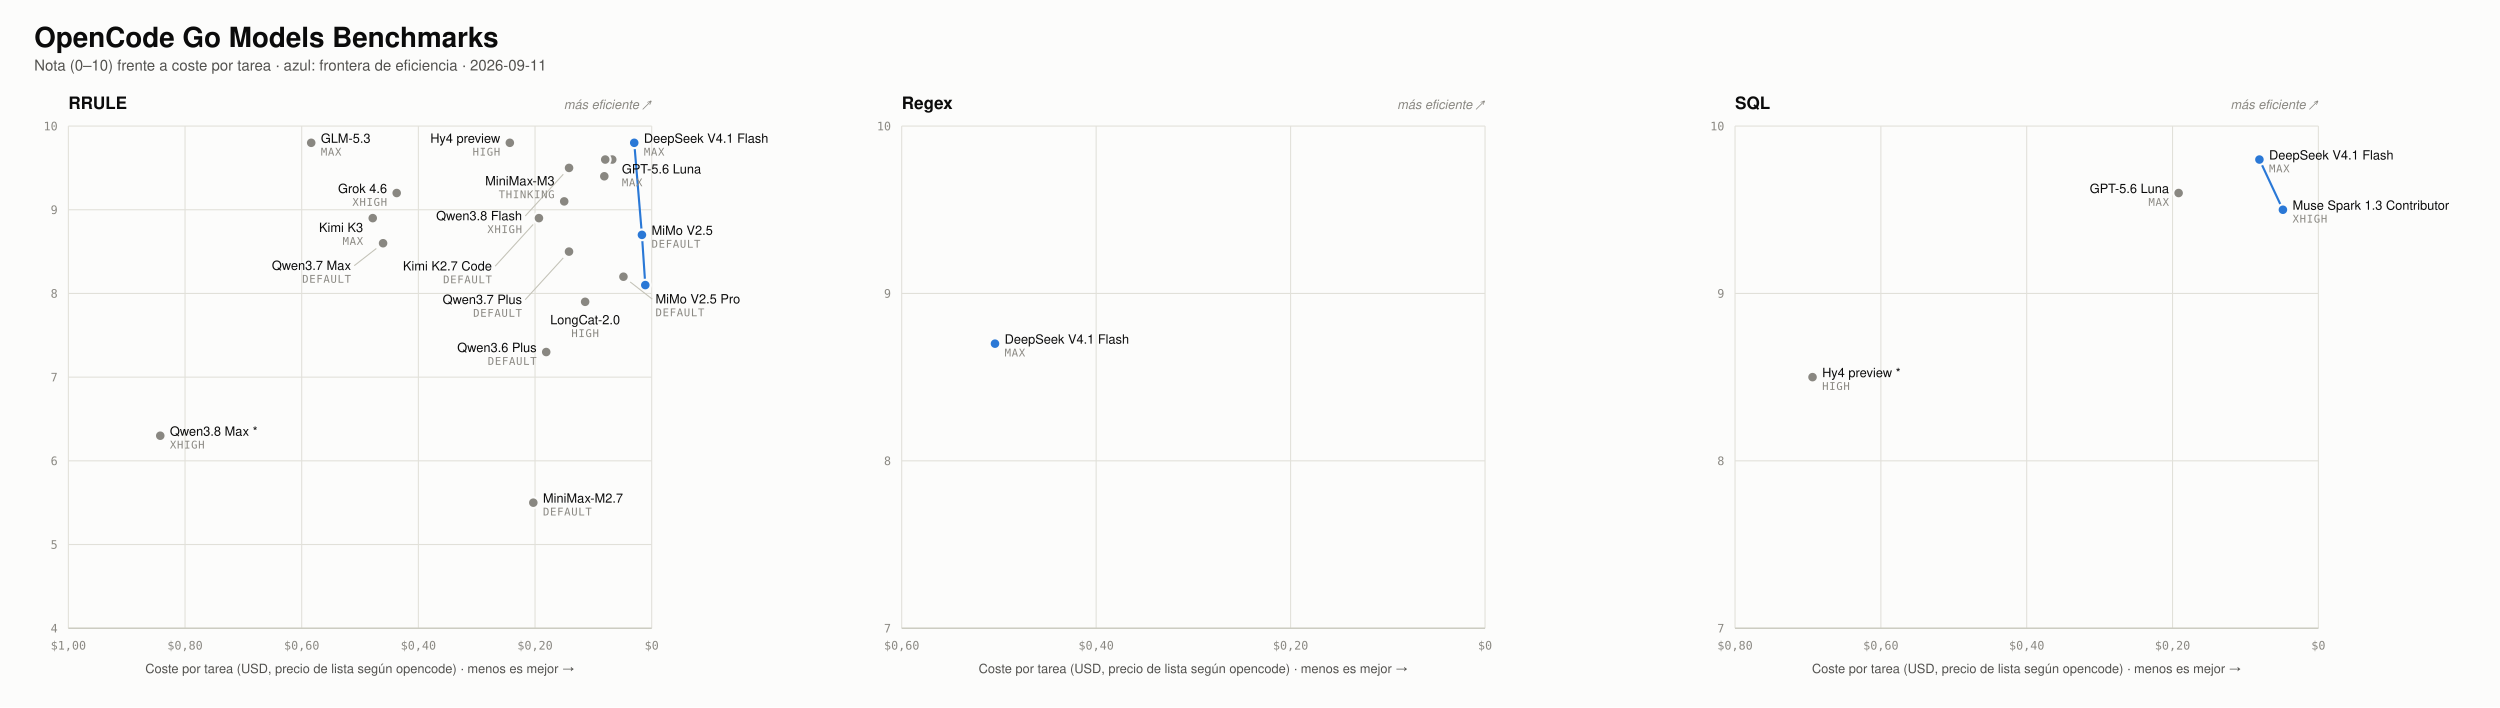
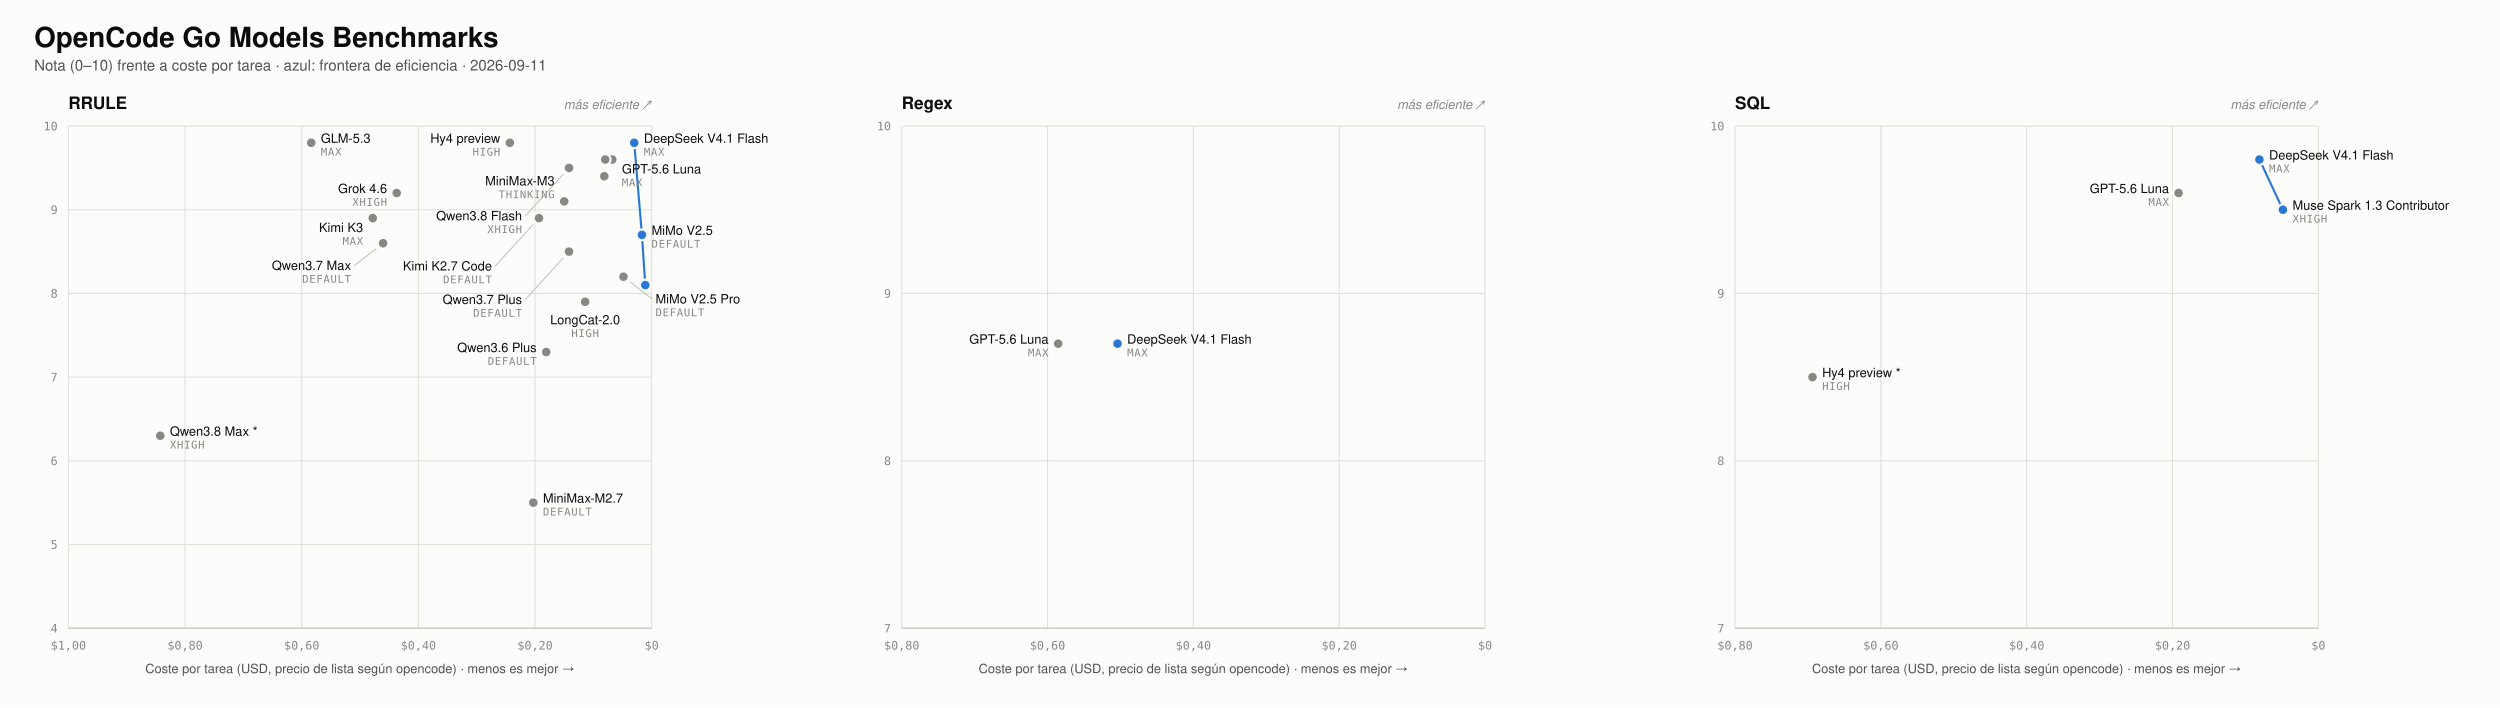
<svg xmlns="http://www.w3.org/2000/svg" viewBox="0 0 2340 662" width="2340" height="662" font-family="-apple-system, BlinkMacSystemFont, 'Segoe UI', Helvetica, Arial, sans-serif">
  <rect width="2340" height="662" fill="#fcfcfb" />
  <text x="32" y="44" fill="#0b0b0b" font-size="26" font-weight="600">OpenCode Go Models Benchmarks</text>
  <text x="32" y="66" fill="#52514e" font-size="14">Nota (0–10) frente a coste por tarea · azul: frontera de eficiencia · 2026-09-11</text>
  <text x="64" y="102" fill="#0b0b0b" font-size="16" font-weight="600">RRULE</text>
  <text x="610" y="102" fill="#898781" font-size="12" font-style="italic" text-anchor="end">más eficiente ↗</text>
  <line x1="64" x2="610" y1="588" y2="588" stroke="#e1e0d9" />
  <text x="54" y="592" fill="#898781" font-size="11" font-family="ui-monospace, SFMono-Regular, Menlo, Consolas, monospace" text-anchor="end">4</text>
  <line x1="64" x2="610" y1="509.667" y2="509.667" stroke="#e1e0d9" />
  <text x="54" y="513.667" fill="#898781" font-size="11" font-family="ui-monospace, SFMono-Regular, Menlo, Consolas, monospace" text-anchor="end">5</text>
  <line x1="64" x2="610" y1="431.333" y2="431.333" stroke="#e1e0d9" />
  <text x="54" y="435.333" fill="#898781" font-size="11" font-family="ui-monospace, SFMono-Regular, Menlo, Consolas, monospace" text-anchor="end">6</text>
  <line x1="64" x2="610" y1="353" y2="353" stroke="#e1e0d9" />
  <text x="54" y="357" fill="#898781" font-size="11" font-family="ui-monospace, SFMono-Regular, Menlo, Consolas, monospace" text-anchor="end">7</text>
  <line x1="64" x2="610" y1="274.667" y2="274.667" stroke="#e1e0d9" />
  <text x="54" y="278.667" fill="#898781" font-size="11" font-family="ui-monospace, SFMono-Regular, Menlo, Consolas, monospace" text-anchor="end">8</text>
  <line x1="64" x2="610" y1="196.333" y2="196.333" stroke="#e1e0d9" />
  <text x="54" y="200.333" fill="#898781" font-size="11" font-family="ui-monospace, SFMono-Regular, Menlo, Consolas, monospace" text-anchor="end">9</text>
  <line x1="64" x2="610" y1="118" y2="118" stroke="#e1e0d9" />
  <text x="54" y="122" fill="#898781" font-size="11" font-family="ui-monospace, SFMono-Regular, Menlo, Consolas, monospace" text-anchor="end">10</text>
  <line x1="610" x2="610" y1="118" y2="588" stroke="#e1e0d9" />
  <text x="610" y="608" fill="#898781" font-size="11" font-family="ui-monospace, SFMono-Regular, Menlo, Consolas, monospace" text-anchor="middle">$0</text>
  <line x1="500.8" x2="500.8" y1="118" y2="588" stroke="#e1e0d9" />
  <text x="500.8" y="608" fill="#898781" font-size="11" font-family="ui-monospace, SFMono-Regular, Menlo, Consolas, monospace" text-anchor="middle">$0,20</text>
  <line x1="391.6" x2="391.6" y1="118" y2="588" stroke="#e1e0d9" />
  <text x="391.6" y="608" fill="#898781" font-size="11" font-family="ui-monospace, SFMono-Regular, Menlo, Consolas, monospace" text-anchor="middle">$0,40</text>
  <line x1="282.4" x2="282.4" y1="118" y2="588" stroke="#e1e0d9" />
  <text x="282.4" y="608" fill="#898781" font-size="11" font-family="ui-monospace, SFMono-Regular, Menlo, Consolas, monospace" text-anchor="middle">$0,60</text>
  <line x1="173.2" x2="173.2" y1="118" y2="588" stroke="#e1e0d9" />
  <text x="173.2" y="608" fill="#898781" font-size="11" font-family="ui-monospace, SFMono-Regular, Menlo, Consolas, monospace" text-anchor="middle">$0,80</text>
  <line x1="64" x2="64" y1="118" y2="588" stroke="#e1e0d9" />
  <text x="64" y="608" fill="#898781" font-size="11" font-family="ui-monospace, SFMono-Regular, Menlo, Consolas, monospace" text-anchor="middle">$1,00</text>
  <line x1="64" x2="610" y1="588" y2="588" stroke="#c3c2b7" />
  <text x="337" y="630" fill="#52514e" font-size="12" text-anchor="middle">Coste por tarea (USD, precio de lista según opencode) · menos es mejor →</text>
  <polyline points="603.997,266.833 600.843,219.833 593.639,133.667" fill="none" stroke="#2a78d6" stroke-width="2" stroke-linejoin="round" />
  <circle cx="477.206" cy="133.667" r="5" fill="#898781" stroke="#fcfcfb" stroke-width="2" />
  <circle cx="291.291" cy="133.667" r="5" fill="#898781" stroke="#fcfcfb" stroke-width="2" />
  <circle cx="573.056" cy="149.333" r="5" fill="#898781" stroke="#fcfcfb" stroke-width="2" />
  <circle cx="566.494" cy="149.333" r="5" fill="#898781" stroke="#fcfcfb" stroke-width="2" />
  <circle cx="532.632" cy="157.167" r="5" fill="#898781" stroke="#fcfcfb" stroke-width="2" />
  <circle cx="565.627" cy="165" r="5" fill="#898781" stroke="#fcfcfb" stroke-width="2" />
  <circle cx="371.306" cy="180.667" r="5" fill="#898781" stroke="#fcfcfb" stroke-width="2" />
  <circle cx="528.098" cy="188.5" r="5" fill="#898781" stroke="#fcfcfb" stroke-width="2" />
  <circle cx="504.453" cy="204.167" r="5" fill="#898781" stroke="#fcfcfb" stroke-width="2" />
  <circle cx="348.882" cy="204.167" r="5" fill="#898781" stroke="#fcfcfb" stroke-width="2" />
  <circle cx="358.555" cy="227.667" r="5" fill="#898781" stroke="#fcfcfb" stroke-width="2" />
  <circle cx="532.592" cy="235.5" r="5" fill="#898781" stroke="#fcfcfb" stroke-width="2" />
  <circle cx="583.542" cy="259" r="5" fill="#898781" stroke="#fcfcfb" stroke-width="2" />
  <circle cx="547.687" cy="282.5" r="5" fill="#898781" stroke="#fcfcfb" stroke-width="2" />
  <circle cx="511.254" cy="329.5" r="5" fill="#898781" stroke="#fcfcfb" stroke-width="2" />
  <circle cx="149.998" cy="407.833" r="5" fill="#898781" stroke="#fcfcfb" stroke-width="2" />
  <circle cx="499.175" cy="470.5" r="5" fill="#898781" stroke="#fcfcfb" stroke-width="2" />
  <circle cx="593.639" cy="133.667" r="5" fill="#2a78d6" stroke="#fcfcfb" stroke-width="2" />
  <circle cx="600.843" cy="219.833" r="5" fill="#2a78d6" stroke="#fcfcfb" stroke-width="2" />
  <circle cx="603.997" cy="266.833" r="5" fill="#2a78d6" stroke="#fcfcfb" stroke-width="2" />
  <text x="602.639" y="133.667" fill="#0b0b0b" font-size="12" font-weight="500" text-anchor="start">DeepSeek V4.1 Flash</text>
  <text x="602.639" y="145.667" fill="#898781" font-size="10" font-family="ui-monospace, SFMono-Regular, Menlo, Consolas, monospace" letter-spacing="0.6" text-anchor="start">MAX</text>
  <text x="609.843" y="219.833" fill="#0b0b0b" font-size="12" font-weight="500" text-anchor="start">MiMo V2.5</text>
  <text x="609.843" y="231.833" fill="#898781" font-size="10" font-family="ui-monospace, SFMono-Regular, Menlo, Consolas, monospace" letter-spacing="0.6" text-anchor="start">DEFAULT</text>
  <text x="468.206" y="133.667" fill="#0b0b0b" font-size="12" font-weight="500" text-anchor="end">Hy4 preview</text>
  <text x="468.206" y="145.667" fill="#898781" font-size="10" font-family="ui-monospace, SFMono-Regular, Menlo, Consolas, monospace" letter-spacing="0.6" text-anchor="end">HIGH</text>
  <text x="300.291" y="133.667" fill="#0b0b0b" font-size="12" font-weight="500" text-anchor="start">GLM-5.3</text>
  <text x="300.291" y="145.667" fill="#898781" font-size="10" font-family="ui-monospace, SFMono-Regular, Menlo, Consolas, monospace" letter-spacing="0.6" text-anchor="start">MAX</text>
  <text x="582.056" y="162.333" fill="#0b0b0b" font-size="12" font-weight="500" text-anchor="start">GPT-5.6 Luna</text>
  <text x="582.056" y="174.333" fill="#898781" font-size="10" font-family="ui-monospace, SFMono-Regular, Menlo, Consolas, monospace" letter-spacing="0.6" text-anchor="start">MAX</text>
  <line x1="527.244" y1="163.08" x2="491.632" y2="202.167" stroke="#c3c2b7" />
  <text x="488.632" y="206.167" fill="#0b0b0b" font-size="12" font-weight="500" text-anchor="end">Qwen3.8 Flash</text>
  <text x="488.632" y="218.167" fill="#898781" font-size="10" font-family="ui-monospace, SFMono-Regular, Menlo, Consolas, monospace" letter-spacing="0.6" text-anchor="end">XHIGH</text>
  <text x="362.306" y="180.667" fill="#0b0b0b" font-size="12" font-weight="500" text-anchor="end">Grok 4.6</text>
  <text x="362.306" y="192.667" fill="#898781" font-size="10" font-family="ui-monospace, SFMono-Regular, Menlo, Consolas, monospace" letter-spacing="0.6" text-anchor="end">XHIGH</text>
  <text x="519.098" y="173.5" fill="#0b0b0b" font-size="12" font-weight="500" text-anchor="end">MiniMax-M3</text>
  <text x="519.098" y="185.5" fill="#898781" font-size="10" font-family="ui-monospace, SFMono-Regular, Menlo, Consolas, monospace" letter-spacing="0.6" text-anchor="end">THINKING</text>
  <line x1="499.065" y1="210.08" x2="463.453" y2="249.167" stroke="#c3c2b7" />
  <text x="460.453" y="253.167" fill="#0b0b0b" font-size="12" font-weight="500" text-anchor="end">Kimi K2.7 Code</text>
  <text x="460.453" y="265.167" fill="#898781" font-size="10" font-family="ui-monospace, SFMono-Regular, Menlo, Consolas, monospace" letter-spacing="0.6" text-anchor="end">DEFAULT</text>
  <text x="339.882" y="217.167" fill="#0b0b0b" font-size="12" font-weight="500" text-anchor="end">Kimi K3</text>
  <text x="339.882" y="229.167" fill="#898781" font-size="10" font-family="ui-monospace, SFMono-Regular, Menlo, Consolas, monospace" letter-spacing="0.6" text-anchor="end">MAX</text>
  <line x1="352.24" y1="232.578" x2="331.555" y2="248.667" stroke="#c3c2b7" />
  <text x="328.555" y="252.667" fill="#0b0b0b" font-size="12" font-weight="500" text-anchor="end">Qwen3.7 Max</text>
  <text x="328.555" y="264.667" fill="#898781" font-size="10" font-family="ui-monospace, SFMono-Regular, Menlo, Consolas, monospace" letter-spacing="0.6" text-anchor="end">DEFAULT</text>
  <line x1="527.204" y1="241.414" x2="491.592" y2="280.5" stroke="#c3c2b7" />
  <text x="488.592" y="284.5" fill="#0b0b0b" font-size="12" font-weight="500" text-anchor="end">Qwen3.7 Plus</text>
  <text x="488.592" y="296.5" fill="#898781" font-size="10" font-family="ui-monospace, SFMono-Regular, Menlo, Consolas, monospace" letter-spacing="0.6" text-anchor="end">DEFAULT</text>
  <line x1="589.857" y1="263.912" x2="610.542" y2="280" stroke="#c3c2b7" />
  <text x="613.542" y="284" fill="#0b0b0b" font-size="12" font-weight="500" text-anchor="start">MiMo V2.5 Pro</text>
  <text x="613.542" y="296" fill="#898781" font-size="10" font-family="ui-monospace, SFMono-Regular, Menlo, Consolas, monospace" letter-spacing="0.6" text-anchor="start">DEFAULT</text>
  <text x="547.687" y="303.5" fill="#0b0b0b" font-size="12" font-weight="500" text-anchor="middle">LongCat-2.0</text>
  <text x="547.687" y="315.5" fill="#898781" font-size="10" font-family="ui-monospace, SFMono-Regular, Menlo, Consolas, monospace" letter-spacing="0.6" text-anchor="middle">HIGH</text>
  <text x="502.254" y="329.5" fill="#0b0b0b" font-size="12" font-weight="500" text-anchor="end">Qwen3.6 Plus</text>
  <text x="502.254" y="341.5" fill="#898781" font-size="10" font-family="ui-monospace, SFMono-Regular, Menlo, Consolas, monospace" letter-spacing="0.6" text-anchor="end">DEFAULT</text>
  <text x="158.998" y="407.833" fill="#0b0b0b" font-size="12" font-weight="500" text-anchor="start">Qwen3.8 Max *</text>
  <text x="158.998" y="419.833" fill="#898781" font-size="10" font-family="ui-monospace, SFMono-Regular, Menlo, Consolas, monospace" letter-spacing="0.6" text-anchor="start">XHIGH</text>
  <text x="508.175" y="470.5" fill="#0b0b0b" font-size="12" font-weight="500" text-anchor="start">MiniMax-M2.7</text>
  <text x="508.175" y="482.5" fill="#898781" font-size="10" font-family="ui-monospace, SFMono-Regular, Menlo, Consolas, monospace" letter-spacing="0.6" text-anchor="start">DEFAULT</text>
  <text x="844" y="102" fill="#0b0b0b" font-size="16" font-weight="600">Regex</text>
  <text x="1390" y="102" fill="#898781" font-size="12" font-style="italic" text-anchor="end">más eficiente ↗</text>
  <line x1="844" x2="1390" y1="588" y2="588" stroke="#e1e0d9" />
  <text x="834" y="592" fill="#898781" font-size="11" font-family="ui-monospace, SFMono-Regular, Menlo, Consolas, monospace" text-anchor="end">7</text>
  <line x1="844" x2="1390" y1="431.333" y2="431.333" stroke="#e1e0d9" />
  <text x="834" y="435.333" fill="#898781" font-size="11" font-family="ui-monospace, SFMono-Regular, Menlo, Consolas, monospace" text-anchor="end">8</text>
  <line x1="844" x2="1390" y1="274.667" y2="274.667" stroke="#e1e0d9" />
  <text x="834" y="278.667" fill="#898781" font-size="11" font-family="ui-monospace, SFMono-Regular, Menlo, Consolas, monospace" text-anchor="end">9</text>
  <line x1="844" x2="1390" y1="118" y2="118" stroke="#e1e0d9" />
  <text x="834" y="122" fill="#898781" font-size="11" font-family="ui-monospace, SFMono-Regular, Menlo, Consolas, monospace" text-anchor="end">10</text>
  <line x1="1390" x2="1390" y1="118" y2="588" stroke="#e1e0d9" />
  <text x="1390" y="608" fill="#898781" font-size="11" font-family="ui-monospace, SFMono-Regular, Menlo, Consolas, monospace" text-anchor="middle">$0</text>
-   <line x1="1208" x2="1208" y1="118" y2="588" stroke="#e1e0d9" />
-   <text x="1208" y="608" fill="#898781" font-size="11" font-family="ui-monospace, SFMono-Regular, Menlo, Consolas, monospace" text-anchor="middle">$0,20</text>
-   <line x1="1026" x2="1026" y1="118" y2="588" stroke="#e1e0d9" />
-   <text x="1026" y="608" fill="#898781" font-size="11" font-family="ui-monospace, SFMono-Regular, Menlo, Consolas, monospace" text-anchor="middle">$0,40</text>
+   <line x1="1253.5" x2="1253.5" y1="118" y2="588" stroke="#e1e0d9" />
+   <text x="1253.5" y="608" fill="#898781" font-size="11" font-family="ui-monospace, SFMono-Regular, Menlo, Consolas, monospace" text-anchor="middle">$0,20</text>
+   <line x1="1117" x2="1117" y1="118" y2="588" stroke="#e1e0d9" />
+   <text x="1117" y="608" fill="#898781" font-size="11" font-family="ui-monospace, SFMono-Regular, Menlo, Consolas, monospace" text-anchor="middle">$0,40</text>
+   <line x1="980.5" x2="980.5" y1="118" y2="588" stroke="#e1e0d9" />
+   <text x="980.5" y="608" fill="#898781" font-size="11" font-family="ui-monospace, SFMono-Regular, Menlo, Consolas, monospace" text-anchor="middle">$0,60</text>
  <line x1="844" x2="844" y1="118" y2="588" stroke="#e1e0d9" />
-   <text x="844" y="608" fill="#898781" font-size="11" font-family="ui-monospace, SFMono-Regular, Menlo, Consolas, monospace" text-anchor="middle">$0,60</text>
+   <text x="844" y="608" fill="#898781" font-size="11" font-family="ui-monospace, SFMono-Regular, Menlo, Consolas, monospace" text-anchor="middle">$0,80</text>
  <line x1="844" x2="1390" y1="588" y2="588" stroke="#c3c2b7" />
  <text x="1117" y="630" fill="#52514e" font-size="12" text-anchor="middle">Coste por tarea (USD, precio de lista según opencode) · menos es mejor →</text>
-   <circle cx="931.309" cy="321.667" r="5" fill="#2a78d6" stroke="#fcfcfb" stroke-width="2" />
-   <text x="940.309" y="321.667" fill="#0b0b0b" font-size="12" font-weight="500" text-anchor="start">DeepSeek V4.1 Flash</text>
-   <text x="940.309" y="333.667" fill="#898781" font-size="10" font-family="ui-monospace, SFMono-Regular, Menlo, Consolas, monospace" letter-spacing="0.6" text-anchor="start">MAX</text>
+   <circle cx="990.414" cy="321.667" r="5" fill="#898781" stroke="#fcfcfb" stroke-width="2" />
+   <circle cx="1045.982" cy="321.667" r="5" fill="#2a78d6" stroke="#fcfcfb" stroke-width="2" />
+   <text x="1054.982" y="321.667" fill="#0b0b0b" font-size="12" font-weight="500" text-anchor="start">DeepSeek V4.1 Flash</text>
+   <text x="1054.982" y="333.667" fill="#898781" font-size="10" font-family="ui-monospace, SFMono-Regular, Menlo, Consolas, monospace" letter-spacing="0.6" text-anchor="start">MAX</text>
+   <text x="981.414" y="321.667" fill="#0b0b0b" font-size="12" font-weight="500" text-anchor="end">GPT-5.6 Luna</text>
+   <text x="981.414" y="333.667" fill="#898781" font-size="10" font-family="ui-monospace, SFMono-Regular, Menlo, Consolas, monospace" letter-spacing="0.6" text-anchor="end">MAX</text>
  <text x="1624" y="102" fill="#0b0b0b" font-size="16" font-weight="600">SQL</text>
  <text x="2170" y="102" fill="#898781" font-size="12" font-style="italic" text-anchor="end">más eficiente ↗</text>
  <line x1="1624" x2="2170" y1="588" y2="588" stroke="#e1e0d9" />
  <text x="1614" y="592" fill="#898781" font-size="11" font-family="ui-monospace, SFMono-Regular, Menlo, Consolas, monospace" text-anchor="end">7</text>
  <line x1="1624" x2="2170" y1="431.333" y2="431.333" stroke="#e1e0d9" />
  <text x="1614" y="435.333" fill="#898781" font-size="11" font-family="ui-monospace, SFMono-Regular, Menlo, Consolas, monospace" text-anchor="end">8</text>
  <line x1="1624" x2="2170" y1="274.667" y2="274.667" stroke="#e1e0d9" />
  <text x="1614" y="278.667" fill="#898781" font-size="11" font-family="ui-monospace, SFMono-Regular, Menlo, Consolas, monospace" text-anchor="end">9</text>
  <line x1="1624" x2="2170" y1="118" y2="118" stroke="#e1e0d9" />
  <text x="1614" y="122" fill="#898781" font-size="11" font-family="ui-monospace, SFMono-Regular, Menlo, Consolas, monospace" text-anchor="end">10</text>
  <line x1="2170" x2="2170" y1="118" y2="588" stroke="#e1e0d9" />
  <text x="2170" y="608" fill="#898781" font-size="11" font-family="ui-monospace, SFMono-Regular, Menlo, Consolas, monospace" text-anchor="middle">$0</text>
  <line x1="2033.5" x2="2033.5" y1="118" y2="588" stroke="#e1e0d9" />
  <text x="2033.5" y="608" fill="#898781" font-size="11" font-family="ui-monospace, SFMono-Regular, Menlo, Consolas, monospace" text-anchor="middle">$0,20</text>
  <line x1="1897" x2="1897" y1="118" y2="588" stroke="#e1e0d9" />
  <text x="1897" y="608" fill="#898781" font-size="11" font-family="ui-monospace, SFMono-Regular, Menlo, Consolas, monospace" text-anchor="middle">$0,40</text>
  <line x1="1760.5" x2="1760.5" y1="118" y2="588" stroke="#e1e0d9" />
  <text x="1760.5" y="608" fill="#898781" font-size="11" font-family="ui-monospace, SFMono-Regular, Menlo, Consolas, monospace" text-anchor="middle">$0,60</text>
  <line x1="1624" x2="1624" y1="118" y2="588" stroke="#e1e0d9" />
  <text x="1624" y="608" fill="#898781" font-size="11" font-family="ui-monospace, SFMono-Regular, Menlo, Consolas, monospace" text-anchor="middle">$0,80</text>
  <line x1="1624" x2="2170" y1="588" y2="588" stroke="#c3c2b7" />
  <text x="1897" y="630" fill="#52514e" font-size="12" text-anchor="middle">Coste por tarea (USD, precio de lista según opencode) · menos es mejor →</text>
  <polyline points="2136.81,196.333 2114.818,149.333" fill="none" stroke="#2a78d6" stroke-width="2" stroke-linejoin="round" />
  <circle cx="2039.179" cy="180.667" r="5" fill="#898781" stroke="#fcfcfb" stroke-width="2" />
  <circle cx="1696.527" cy="353" r="5" fill="#898781" stroke="#fcfcfb" stroke-width="2" />
  <circle cx="2114.818" cy="149.333" r="5" fill="#2a78d6" stroke="#fcfcfb" stroke-width="2" />
  <circle cx="2136.81" cy="196.333" r="5" fill="#2a78d6" stroke="#fcfcfb" stroke-width="2" />
  <text x="2123.818" y="149.333" fill="#0b0b0b" font-size="12" font-weight="500" text-anchor="start">DeepSeek V4.1 Flash</text>
  <text x="2123.818" y="161.333" fill="#898781" font-size="10" font-family="ui-monospace, SFMono-Regular, Menlo, Consolas, monospace" letter-spacing="0.6" text-anchor="start">MAX</text>
  <text x="2145.81" y="196.333" fill="#0b0b0b" font-size="12" font-weight="500" text-anchor="start">Muse Spark 1.3 Contributor</text>
  <text x="2145.81" y="208.333" fill="#898781" font-size="10" font-family="ui-monospace, SFMono-Regular, Menlo, Consolas, monospace" letter-spacing="0.6" text-anchor="start">XHIGH</text>
  <text x="2030.179" y="180.667" fill="#0b0b0b" font-size="12" font-weight="500" text-anchor="end">GPT-5.6 Luna</text>
  <text x="2030.179" y="192.667" fill="#898781" font-size="10" font-family="ui-monospace, SFMono-Regular, Menlo, Consolas, monospace" letter-spacing="0.6" text-anchor="end">MAX</text>
  <text x="1705.527" y="353" fill="#0b0b0b" font-size="12" font-weight="500" text-anchor="start">Hy4 preview *</text>
  <text x="1705.527" y="365" fill="#898781" font-size="10" font-family="ui-monospace, SFMono-Regular, Menlo, Consolas, monospace" letter-spacing="0.6" text-anchor="start">HIGH</text>
</svg>
